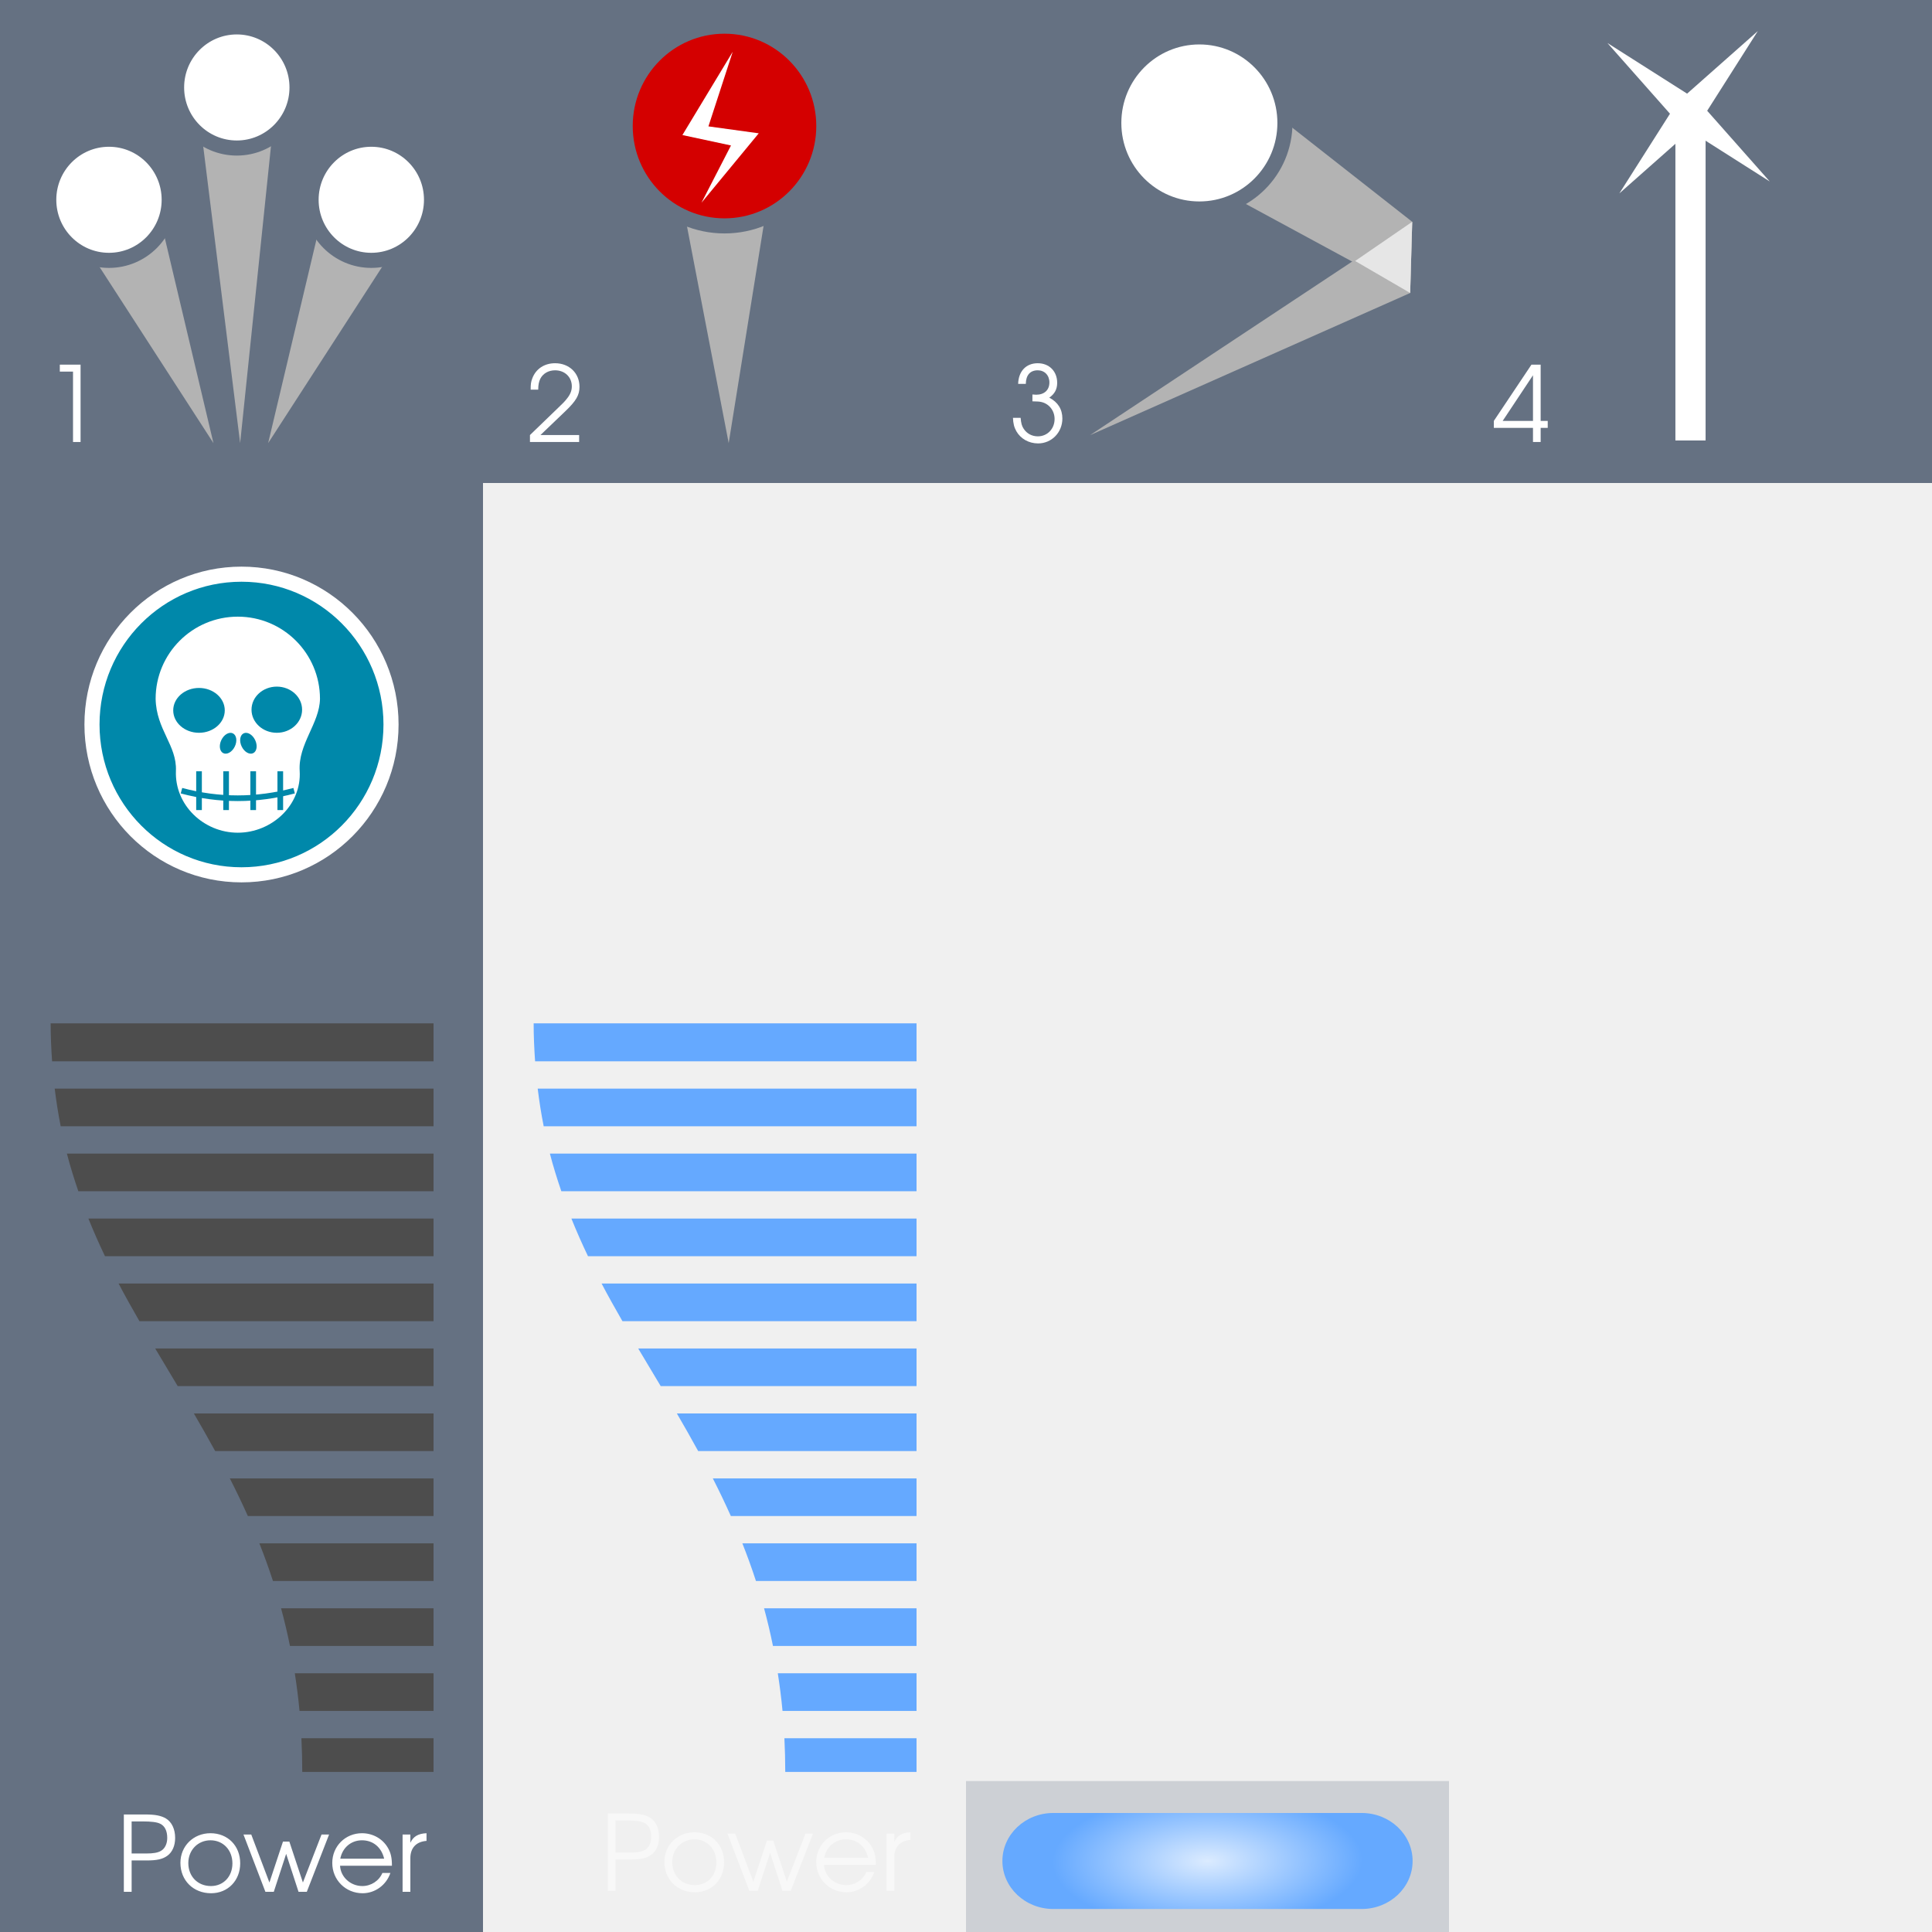
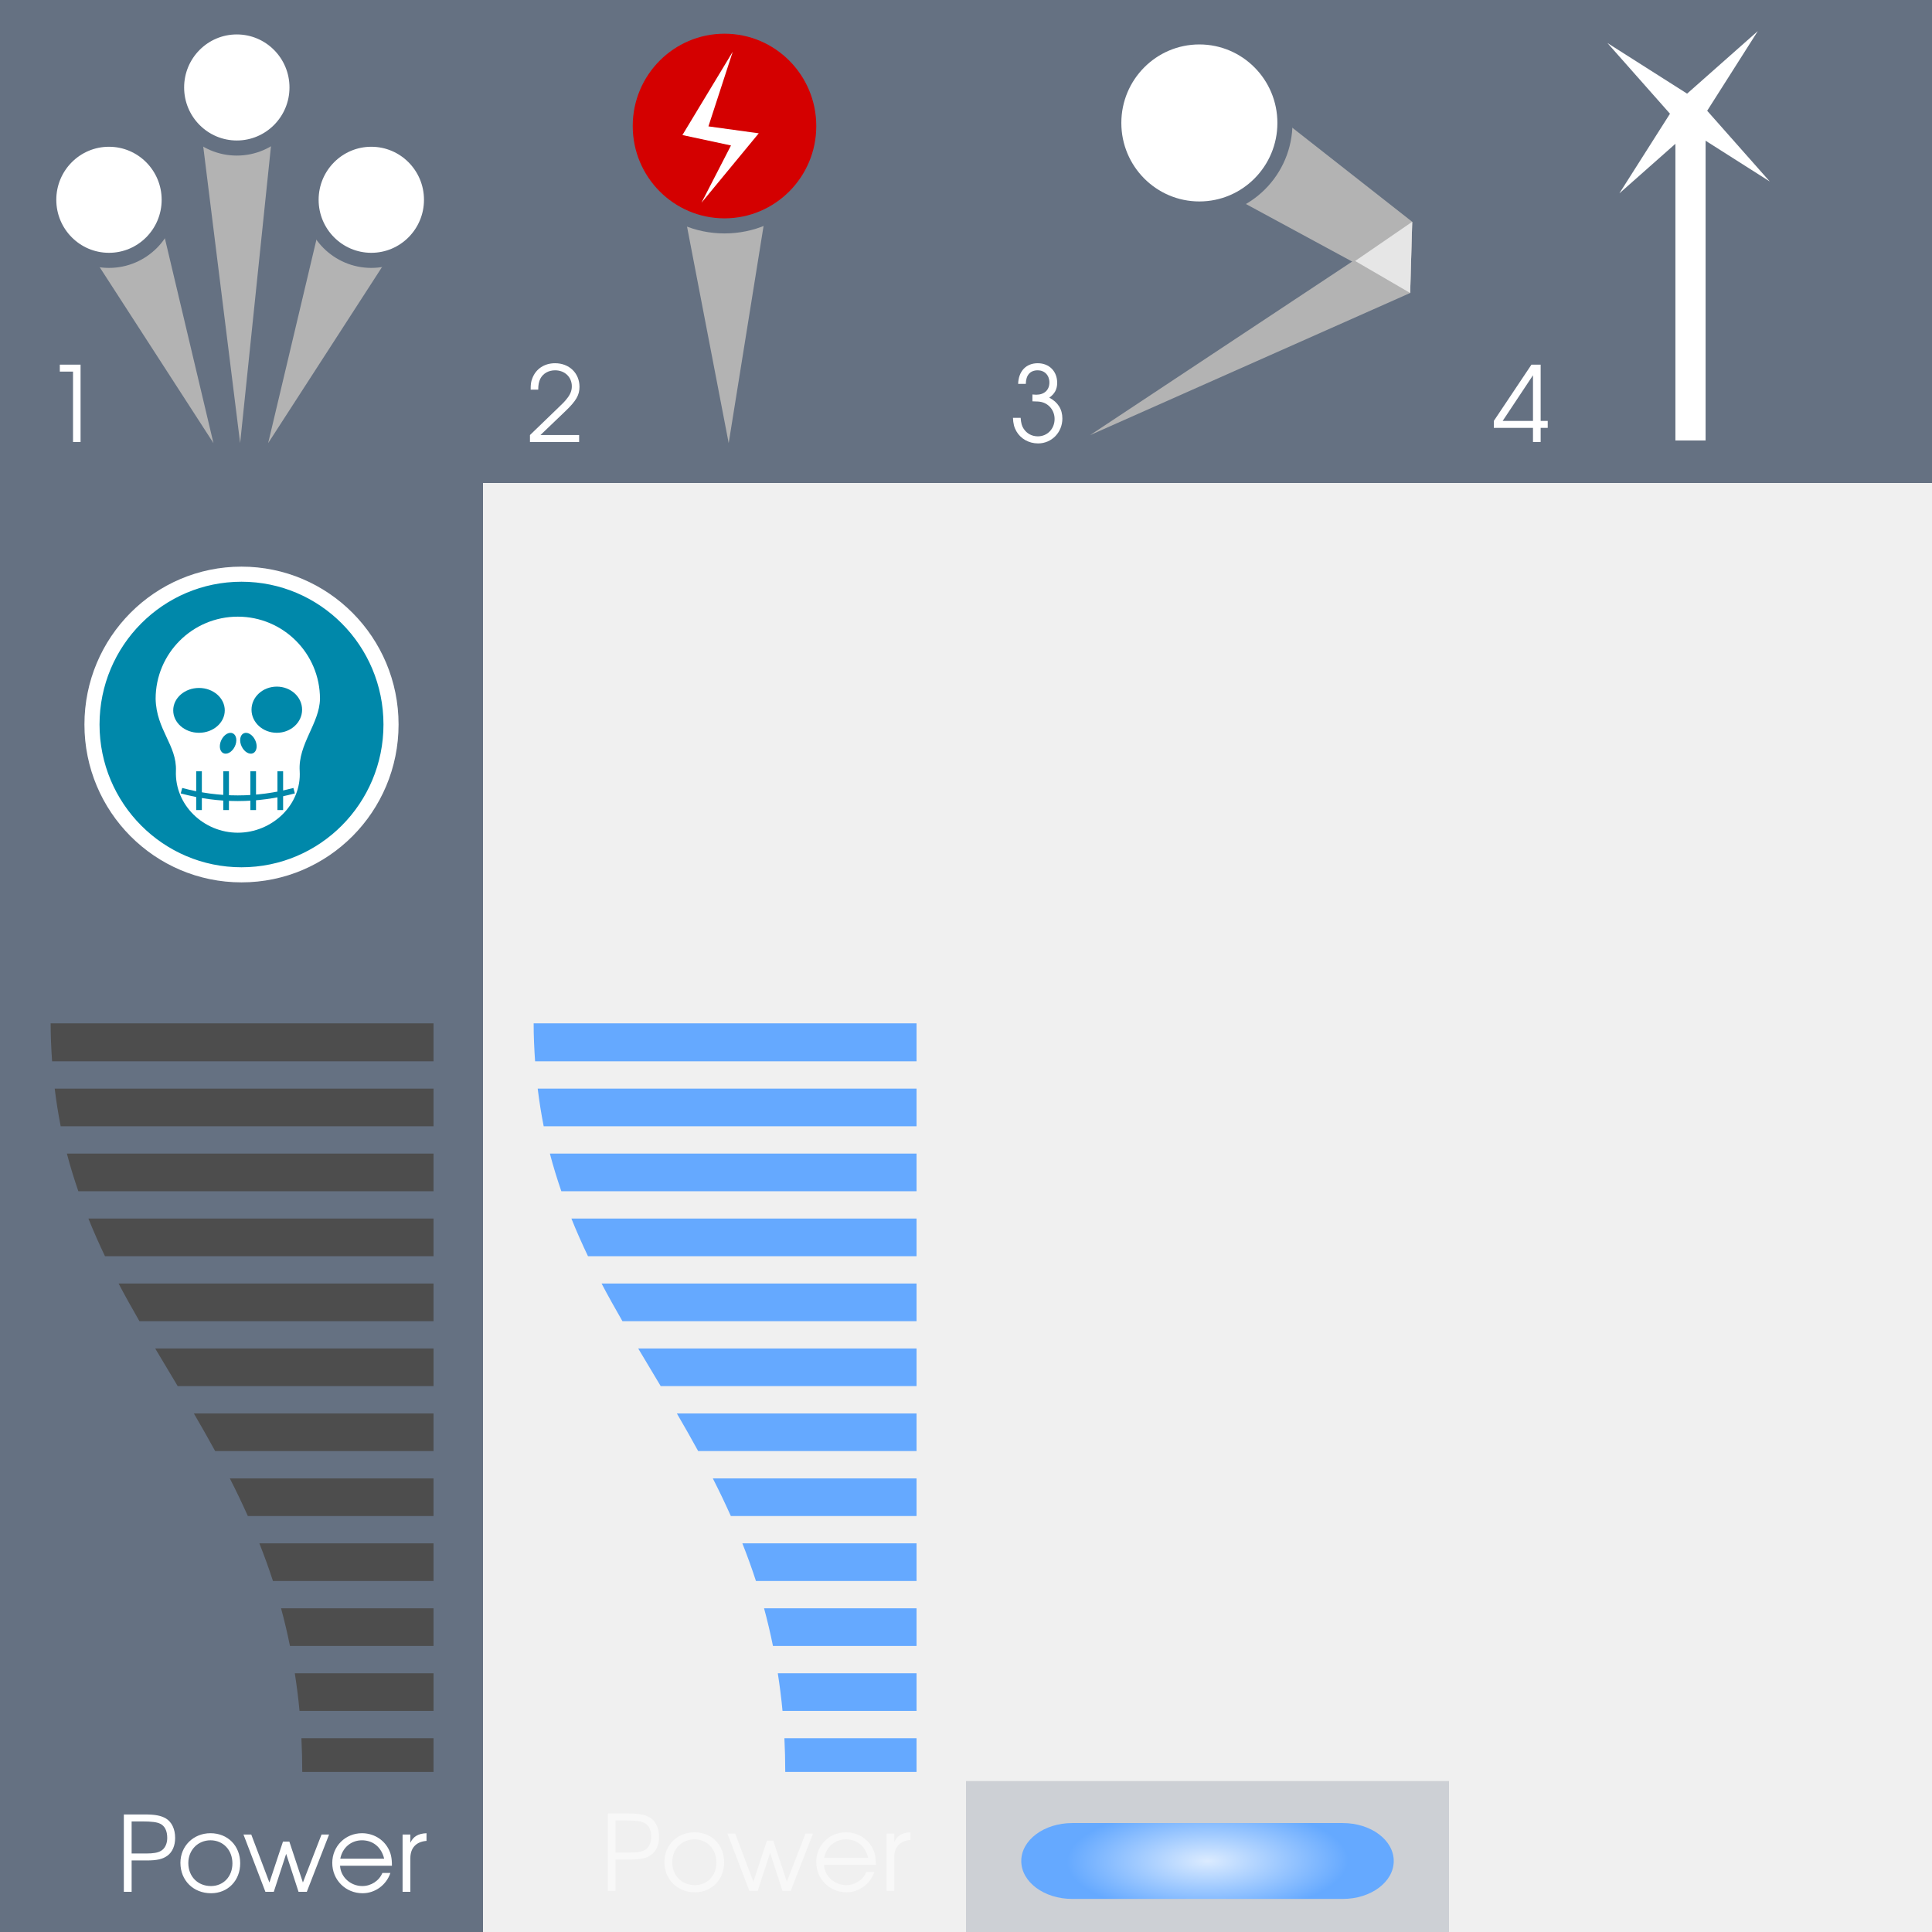
<svg xmlns="http://www.w3.org/2000/svg" xmlns:xlink="http://www.w3.org/1999/xlink" width="256" height="256" viewBox="0 0 256 256" id="svg6143" version="1.1">
  <defs id="defs6145">
    <linearGradient id="linearGradient7069">
      <stop style="stop-color:#dbebff;stop-opacity:1" offset="0" id="stop7071" />
      <stop style="stop-color:#65a9ff;stop-opacity:1" offset="1" id="stop7073" />
    </linearGradient>
-     <radialGradient xlink:href="#linearGradient7069" id="radialGradient7075" cx="160" cy="1042.953" fx="160" fy="1042.953" r="28.302" gradientTransform="matrix(0.7259809,-0.00586448,0.00259217,0.3208918,41.13954,709.2163)" gradientUnits="userSpaceOnUse" />
+     <radialGradient xlink:href="#linearGradient7069" id="radialGradient7075" cx="160" cy="1042.953" fx="160" fy="1042.953" r="28.302" gradientTransform="matrix(0.6591989,-0.00463363,0.00235372,0.2535423,52.07335,779.2618)" gradientUnits="userSpaceOnUse" />
  </defs>
  <g id="layer1" transform="translate(0,-796.3622)">
    <rect style="color:#000000;clip-rule:nonzero;display:inline;overflow:visible;visibility:visible;opacity:1;isolation:auto;mix-blend-mode:normal;color-interpolation:sRGB;color-interpolation-filters:linearRGB;solid-color:#000000;solid-opacity:1;fill:#657182;fill-opacity:1;fill-rule:evenodd;stroke:none;stroke-width:1px;stroke-linecap:butt;stroke-linejoin:miter;stroke-miterlimit:4;stroke-dasharray:none;stroke-dashoffset:0;stroke-opacity:1;color-rendering:auto;image-rendering:auto;shape-rendering:auto;text-rendering:auto;enable-background:accumulate" id="rect6153" width="64" height="64" x="0" y="796.362" />
    <path style="color:#000000;clip-rule:nonzero;display:inline;overflow:visible;visibility:visible;opacity:1;isolation:auto;mix-blend-mode:normal;color-interpolation:sRGB;color-interpolation-filters:linearRGB;solid-color:#000000;solid-opacity:1;fill:#b3b3b3;fill-opacity:1;fill-rule:evenodd;stroke:none;stroke-width:1px;stroke-linecap:butt;stroke-linejoin:miter;stroke-miterlimit:4;stroke-dasharray:none;stroke-dashoffset:0;stroke-opacity:1;color-rendering:auto;image-rendering:auto;shape-rendering:auto;text-rendering:auto;enable-background:accumulate" d="m 31.82,855.079 -5.226,-41.998 9.567,0.197 z" id="path6195" />
    <circle r="6.01" cy="822.199" cx="14.672" id="circle6157" style="color:#000000;clip-rule:nonzero;display:inline;overflow:visible;visibility:visible;opacity:1;isolation:auto;mix-blend-mode:normal;color-interpolation:sRGB;color-interpolation-filters:linearRGB;solid-color:#000000;solid-opacity:1;fill:#b3b3b3;fill-opacity:1;fill-rule:evenodd;stroke:none;stroke-width:1px;stroke-linecap:butt;stroke-linejoin:miter;stroke-miterlimit:4;stroke-dasharray:none;stroke-dashoffset:0;stroke-opacity:1;color-rendering:auto;image-rendering:auto;shape-rendering:auto;text-rendering:auto;enable-background:accumulate" />
    <ellipse cy="807.951" cx="31.378" id="circle6159" style="color:#000000;clip-rule:nonzero;display:inline;overflow:visible;visibility:visible;opacity:1;isolation:auto;mix-blend-mode:normal;color-interpolation:sRGB;color-interpolation-filters:linearRGB;solid-color:#000000;solid-opacity:1;fill:#ffffff;fill-opacity:1;fill-rule:evenodd;stroke:#657182;stroke-width:2;stroke-linecap:butt;stroke-linejoin:miter;stroke-miterlimit:4;stroke-dasharray:none;stroke-dashoffset:0;stroke-opacity:1;color-rendering:auto;image-rendering:auto;shape-rendering:auto;text-rendering:auto;enable-background:accumulate" rx="7.98" ry="8.026" />
    <path id="path6193" d="m 35.532,855.079 6.541,-27.577 8.662,4.066 z" style="color:#000000;clip-rule:nonzero;display:inline;overflow:visible;visibility:visible;opacity:1;isolation:auto;mix-blend-mode:normal;color-interpolation:sRGB;color-interpolation-filters:linearRGB;solid-color:#000000;solid-opacity:1;fill:#b3b3b3;fill-opacity:1;fill-rule:evenodd;stroke:none;stroke-width:1px;stroke-linecap:butt;stroke-linejoin:miter;stroke-miterlimit:4;stroke-dasharray:none;stroke-dashoffset:0;stroke-opacity:1;color-rendering:auto;image-rendering:auto;shape-rendering:auto;text-rendering:auto;enable-background:accumulate" />
    <ellipse style="color:#000000;clip-rule:nonzero;display:inline;overflow:visible;visibility:visible;opacity:1;isolation:auto;mix-blend-mode:normal;color-interpolation:sRGB;color-interpolation-filters:linearRGB;solid-color:#000000;solid-opacity:1;fill:#ffffff;fill-opacity:1;fill-rule:evenodd;stroke:#657182;stroke-width:2;stroke-linecap:butt;stroke-linejoin:miter;stroke-miterlimit:4;stroke-dasharray:none;stroke-dashoffset:0;stroke-opacity:1;color-rendering:auto;image-rendering:auto;shape-rendering:auto;text-rendering:auto;enable-background:accumulate" id="path6155" cx="49.2" cy="822.835" rx="7.98" ry="8.026" />
    <path style="fill:#b3b3b3;fill-rule:evenodd;stroke:none;stroke-width:1px;stroke-linecap:butt;stroke-linejoin:miter;stroke-opacity:1;color:#000000;clip-rule:nonzero;display:inline;overflow:visible;visibility:visible;opacity:1;isolation:auto;mix-blend-mode:normal;color-interpolation:sRGB;color-interpolation-filters:linearRGB;solid-color:#000000;solid-opacity:1;fill-opacity:1;stroke-miterlimit:4;stroke-dasharray:none;stroke-dashoffset:0;filter-blend-mode:normal;filter-gaussianBlur-deviation:0;color-rendering:auto;image-rendering:auto;shape-rendering:auto;text-rendering:auto;enable-background:accumulate" d="m 28.284,855.079 -6.541,-27.577 -8.662,4.066 z" id="path6161" />
    <ellipse style="color:#000000;clip-rule:nonzero;display:inline;overflow:visible;visibility:visible;opacity:1;isolation:auto;mix-blend-mode:normal;color-interpolation:sRGB;color-interpolation-filters:linearRGB;solid-color:#000000;solid-opacity:1;fill:#ffffff;fill-opacity:1;fill-rule:evenodd;stroke:#657182;stroke-width:2;stroke-linecap:butt;stroke-linejoin:miter;stroke-miterlimit:4;stroke-dasharray:none;stroke-dashoffset:0;stroke-opacity:1;color-rendering:auto;image-rendering:auto;shape-rendering:auto;text-rendering:auto;enable-background:accumulate" id="circle6163" cx="14.44" cy="822.835" rx="7.98" ry="8.026" />
    <rect y="796.362" x="64" height="64" width="64" id="rect6216" style="color:#000000;clip-rule:nonzero;display:inline;overflow:visible;visibility:visible;opacity:1;isolation:auto;mix-blend-mode:normal;color-interpolation:sRGB;color-interpolation-filters:linearRGB;solid-color:#000000;solid-opacity:1;fill:#657182;fill-opacity:1;fill-rule:evenodd;stroke:none;stroke-width:1px;stroke-linecap:butt;stroke-linejoin:miter;stroke-miterlimit:4;stroke-dasharray:none;stroke-dashoffset:0;stroke-opacity:1;color-rendering:auto;image-rendering:auto;shape-rendering:auto;text-rendering:auto;enable-background:accumulate" />
    <path id="path6258" d="m 96.555,855.079 -6.56,-34.095 12.01,0.16 z" style="color:#000000;clip-rule:nonzero;display:inline;overflow:visible;visibility:visible;opacity:1;isolation:auto;mix-blend-mode:normal;color-interpolation:sRGB;color-interpolation-filters:linearRGB;solid-color:#000000;solid-opacity:1;fill:#b3b3b3;fill-opacity:1;fill-rule:evenodd;stroke:none;stroke-width:1px;stroke-linecap:butt;stroke-linejoin:miter;stroke-miterlimit:4;stroke-dasharray:none;stroke-dashoffset:0;stroke-opacity:1;color-rendering:auto;image-rendering:auto;shape-rendering:auto;text-rendering:auto;enable-background:accumulate" />
    <g id="g6245" transform="matrix(0.9195589,0,0,0.9195872,6.512604,50.89703)">
      <ellipse cy="828.811" cx="97.316" id="ellipse6218" style="color:#000000;clip-rule:nonzero;display:inline;overflow:visible;visibility:visible;opacity:1;isolation:auto;mix-blend-mode:normal;color-interpolation:sRGB;color-interpolation-filters:linearRGB;solid-color:#000000;solid-opacity:1;fill:#d40000;fill-opacity:1;fill-rule:evenodd;stroke:#657182;stroke-width:2.175;stroke-linecap:butt;stroke-linejoin:miter;stroke-miterlimit:4;stroke-dasharray:none;stroke-dashoffset:0;stroke-opacity:1;color-rendering:auto;image-rendering:auto;shape-rendering:auto;text-rendering:auto;enable-background:accumulate" rx="14.312" ry="14.39" />
      <path style="fill:#ffffff;fill-rule:evenodd;stroke:none;stroke-width:1px;stroke-linecap:butt;stroke-linejoin:miter;stroke-opacity:1" d="m 98.5,818.112 -7.25,12 7,1.5 -4.25,8.25 8.25,-10 -7.25,-1 z" id="path6284" />
    </g>
    <rect style="color:#000000;clip-rule:nonzero;display:inline;overflow:visible;visibility:visible;opacity:1;isolation:auto;mix-blend-mode:normal;color-interpolation:sRGB;color-interpolation-filters:linearRGB;solid-color:#000000;solid-opacity:1;fill:#657182;fill-opacity:1;fill-rule:evenodd;stroke:none;stroke-width:1px;stroke-linecap:butt;stroke-linejoin:miter;stroke-miterlimit:4;stroke-dasharray:none;stroke-dashoffset:0;stroke-opacity:1;color-rendering:auto;image-rendering:auto;shape-rendering:auto;text-rendering:auto;enable-background:accumulate" id="rect6286" width="64" height="64" x="128" y="796.362" />
    <path style="color:#000000;clip-rule:nonzero;display:inline;overflow:visible;visibility:visible;opacity:1;isolation:auto;mix-blend-mode:normal;color-interpolation:sRGB;color-interpolation-filters:linearRGB;solid-color:#000000;solid-opacity:1;fill:#b3b3b3;fill-opacity:1;fill-rule:evenodd;stroke:none;stroke-width:1px;stroke-linecap:butt;stroke-linejoin:miter;stroke-miterlimit:4;stroke-dasharray:none;stroke-dashoffset:0;stroke-opacity:1;color-rendering:auto;image-rendering:auto;shape-rendering:auto;text-rendering:auto;enable-background:accumulate" d="m 144.442,854.019 42.683,-28.268 -0.269,9.433 z" id="path6288" />
    <path id="path6290" d="m 163.534,822.553 5.975,-10.626 17.616,13.824 -0.269,9.433 z" style="color:#000000;clip-rule:nonzero;display:inline;overflow:visible;visibility:visible;opacity:1;isolation:auto;mix-blend-mode:normal;color-interpolation:sRGB;color-interpolation-filters:linearRGB;solid-color:#000000;solid-opacity:1;fill:#b3b3b3;fill-opacity:1;fill-rule:evenodd;stroke:none;stroke-width:1px;stroke-linecap:butt;stroke-linejoin:miter;stroke-miterlimit:4;stroke-dasharray:none;stroke-dashoffset:0;stroke-opacity:1;color-rendering:auto;image-rendering:auto;shape-rendering:auto;text-rendering:auto;enable-background:accumulate" />
    <path style="color:#000000;clip-rule:nonzero;display:inline;overflow:visible;visibility:visible;opacity:1;isolation:auto;mix-blend-mode:normal;color-interpolation:sRGB;color-interpolation-filters:linearRGB;solid-color:#000000;solid-opacity:1;fill:#e6e6e6;fill-opacity:1;fill-rule:evenodd;stroke:none;stroke-width:1px;stroke-linecap:butt;stroke-linejoin:miter;stroke-miterlimit:4;stroke-dasharray:none;stroke-dashoffset:0;stroke-opacity:1;color-rendering:auto;image-rendering:auto;shape-rendering:auto;text-rendering:auto;enable-background:accumulate" d="m 187.125,29.389 -7.563,5.193 7.293,4.24 z" transform="translate(0,796.3622)" id="path6292" />
    <ellipse cy="812.653" cx="158.922" id="circle6159-7" style="color:#000000;clip-rule:nonzero;display:inline;overflow:visible;visibility:visible;opacity:1;isolation:auto;mix-blend-mode:normal;color-interpolation:sRGB;color-interpolation-filters:linearRGB;solid-color:#000000;solid-opacity:1;fill:#ffffff;fill-opacity:1;fill-rule:evenodd;stroke:#657182;stroke-width:2;stroke-linecap:butt;stroke-linejoin:miter;stroke-miterlimit:4;stroke-dasharray:none;stroke-dashoffset:0;stroke-opacity:1;color-rendering:auto;image-rendering:auto;shape-rendering:auto;text-rendering:auto;enable-background:accumulate" rx="11.339" ry="11.402" />
    <rect y="796.362" x="192" height="64" width="64" id="rect6312" style="color:#000000;clip-rule:nonzero;display:inline;overflow:visible;visibility:visible;opacity:1;isolation:auto;mix-blend-mode:normal;color-interpolation:sRGB;color-interpolation-filters:linearRGB;solid-color:#000000;solid-opacity:1;fill:#657182;fill-opacity:1;fill-rule:evenodd;stroke:none;stroke-width:1px;stroke-linecap:butt;stroke-linejoin:miter;stroke-miterlimit:4;stroke-dasharray:none;stroke-dashoffset:0;stroke-opacity:1;color-rendering:auto;image-rendering:auto;shape-rendering:auto;text-rendering:auto;enable-background:accumulate" />
    <path style="fill:#ffffff;fill-rule:evenodd;stroke:#ffffff;stroke-width:4;stroke-linecap:butt;stroke-linejoin:miter;stroke-opacity:1" d="m 224,854.726 0,-41.594" id="path6314" />
    <path style="color:#000000;clip-rule:nonzero;display:inline;overflow:visible;visibility:visible;opacity:1;isolation:auto;mix-blend-mode:normal;color-interpolation:sRGB;color-interpolation-filters:linearRGB;solid-color:#000000;solid-opacity:1;fill:#ffffff;fill-opacity:1;fill-rule:evenodd;stroke:none;stroke-width:6;stroke-linecap:butt;stroke-linejoin:miter;stroke-miterlimit:4;stroke-dasharray:none;stroke-dashoffset:0;stroke-opacity:1;color-rendering:auto;image-rendering:auto;shape-rendering:auto;text-rendering:auto;enable-background:accumulate" id="path6318" d="m 234.5,820.408 -10.559,-6.709 -9.369,8.29 6.709,-10.559 -8.29,-9.369 10.559,6.709 9.369,-8.29 -6.709,10.559 z" />
    <rect y="860.362" x="0" height="64" width="64" id="rect6320" style="color:#000000;clip-rule:nonzero;display:inline;overflow:visible;visibility:visible;opacity:1;isolation:auto;mix-blend-mode:normal;color-interpolation:sRGB;color-interpolation-filters:linearRGB;solid-color:#000000;solid-opacity:1;fill:#657182;fill-opacity:1;fill-rule:evenodd;stroke:none;stroke-width:1px;stroke-linecap:butt;stroke-linejoin:miter;stroke-miterlimit:4;stroke-dasharray:none;stroke-dashoffset:0;stroke-opacity:1;color-rendering:auto;image-rendering:auto;shape-rendering:auto;text-rendering:auto;enable-background:accumulate" />
    <g transform="matrix(1.384292,0,0,1.384156,-102.7132,-254.8413)" id="g6260">
      <ellipse ry="14.39" rx="14.312" style="color:#000000;clip-rule:nonzero;display:inline;overflow:visible;visibility:visible;opacity:1;isolation:auto;mix-blend-mode:normal;color-interpolation:sRGB;color-interpolation-filters:linearRGB;solid-color:#000000;solid-opacity:1;fill:#0088aa;fill-opacity:1;fill-rule:evenodd;stroke:#ffffff;stroke-width:1.445;stroke-linecap:butt;stroke-linejoin:miter;stroke-miterlimit:4;stroke-dasharray:none;stroke-dashoffset:0;stroke-opacity:1;color-rendering:auto;image-rendering:auto;shape-rendering:auto;text-rendering:auto;enable-background:accumulate" id="ellipse6262" cx="97.316" cy="828.811" />
      <path style="color:#000000;clip-rule:nonzero;display:inline;overflow:visible;visibility:visible;opacity:1;isolation:auto;mix-blend-mode:normal;color-interpolation:sRGB;color-interpolation-filters:linearRGB;solid-color:#000000;solid-opacity:1;fill:#ffffff;fill-opacity:1;fill-rule:evenodd;stroke:none;stroke-width:2;stroke-linecap:butt;stroke-linejoin:miter;stroke-miterlimit:4;stroke-dasharray:none;stroke-dashoffset:0;stroke-opacity:1;color-rendering:auto;image-rendering:auto;shape-rendering:auto;text-rendering:auto;enable-background:accumulate" d="m 96.963,22.125 c -4.344,-3.45e-4 -7.866,3.521 -7.867,7.865 0.061,2.962 2.042,4.446 1.943,6.895 -0.132,3.269 2.653,5.923 5.924,5.922 3.271,-7.7e-5 6.124,-2.658 5.922,-5.922 -0.158,-2.56 1.906,-4.548 1.943,-6.895 -7.3e-4,-4.344 -3.522,-7.864 -7.865,-7.865 z" transform="translate(0,796.3622)" id="path6264" />
      <ellipse cy="827.458" cx="93.247" id="ellipse6266" style="color:#000000;clip-rule:nonzero;display:inline;overflow:visible;visibility:visible;opacity:1;isolation:auto;mix-blend-mode:normal;color-interpolation:sRGB;color-interpolation-filters:linearRGB;solid-color:#000000;solid-opacity:1;fill:#0088aa;fill-opacity:1;fill-rule:evenodd;stroke:none;stroke-width:2;stroke-linecap:butt;stroke-linejoin:miter;stroke-miterlimit:4;stroke-dasharray:none;stroke-dashoffset:0;stroke-opacity:1;color-rendering:auto;image-rendering:auto;shape-rendering:auto;text-rendering:auto;enable-background:accumulate" rx="2.467" ry="2.146" />
      <ellipse style="color:#000000;clip-rule:nonzero;display:inline;overflow:visible;visibility:visible;opacity:1;isolation:auto;mix-blend-mode:normal;color-interpolation:sRGB;color-interpolation-filters:linearRGB;solid-color:#000000;solid-opacity:1;fill:#0088aa;fill-opacity:1;fill-rule:evenodd;stroke:none;stroke-width:2;stroke-linecap:butt;stroke-linejoin:miter;stroke-miterlimit:4;stroke-dasharray:none;stroke-dashoffset:0;stroke-opacity:1;color-rendering:auto;image-rendering:auto;shape-rendering:auto;text-rendering:auto;enable-background:accumulate" id="ellipse6268" cx="100.695" cy="827.394" rx="2.421" ry="2.21" />
      <path style="fill:none;fill-rule:evenodd;stroke:#0088aa;stroke-width:0.542;stroke-linecap:butt;stroke-linejoin:miter;stroke-opacity:1" d="m 91.57,835.147 c 3.594,0.968 7.189,0.959 10.783,0" id="path6270" />
      <path style="fill:none;fill-rule:evenodd;stroke:#0088aa;stroke-width:0.542;stroke-linecap:butt;stroke-linejoin:miter;stroke-opacity:1" d="m 93.25,833.29 0,3.712" id="path6272" />
      <path style="fill:none;fill-rule:evenodd;stroke:#0088aa;stroke-width:0.542;stroke-linecap:butt;stroke-linejoin:miter;stroke-opacity:1" d="m 95.842,833.29 0,3.712" id="path6274" />
      <path style="fill:none;fill-rule:evenodd;stroke:#0088aa;stroke-width:0.542;stroke-linecap:butt;stroke-linejoin:miter;stroke-opacity:1" d="m 98.435,833.29 0,3.712" id="path6276" />
      <path id="path6278" d="m 101.028,833.29 0,3.712" style="fill:none;fill-rule:evenodd;stroke:#0088aa;stroke-width:0.542;stroke-linecap:butt;stroke-linejoin:miter;stroke-opacity:1" />
      <ellipse ry="0.715" rx="1.053" style="color:#000000;clip-rule:nonzero;display:inline;overflow:visible;visibility:visible;opacity:1;isolation:auto;mix-blend-mode:normal;color-interpolation:sRGB;color-interpolation-filters:linearRGB;solid-color:#000000;solid-opacity:1;fill:#0088aa;fill-opacity:1;fill-rule:evenodd;stroke:none;stroke-width:2;stroke-linecap:butt;stroke-linejoin:miter;stroke-miterlimit:4;stroke-dasharray:none;stroke-dashoffset:0;stroke-opacity:1;color-rendering:auto;image-rendering:auto;shape-rendering:auto;text-rendering:auto;enable-background:accumulate" id="ellipse6280" cx="707.168" cy="-446.142" transform="matrix(-0.4329075,0.9014384,-0.9014384,-0.4329075,0,0)" />
      <ellipse transform="matrix(0.4329075,0.9014384,0.9014384,-0.4329075,0,0)" cy="-271.256" cx="791.155" id="ellipse6282" style="color:#000000;clip-rule:nonzero;display:inline;overflow:visible;visibility:visible;opacity:1;isolation:auto;mix-blend-mode:normal;color-interpolation:sRGB;color-interpolation-filters:linearRGB;solid-color:#000000;solid-opacity:1;fill:#0088aa;fill-opacity:1;fill-rule:evenodd;stroke:none;stroke-width:2;stroke-linecap:butt;stroke-linejoin:miter;stroke-miterlimit:4;stroke-dasharray:none;stroke-dashoffset:0;stroke-opacity:1;color-rendering:auto;image-rendering:auto;shape-rendering:auto;text-rendering:auto;enable-background:accumulate" rx="1.053" ry="0.715" />
    </g>
    <g id="g6461" transform="translate(-123,0)">
      <rect transform="matrix(0,1,-1,0,0,0)" style="color:#000000;clip-rule:nonzero;display:inline;overflow:visible;visibility:visible;opacity:1;isolation:auto;mix-blend-mode:normal;color-interpolation:sRGB;color-interpolation-filters:linearRGB;solid-color:#000000;solid-opacity:1;fill:#657182;fill-opacity:1;fill-rule:evenodd;stroke:none;stroke-width:1px;stroke-linecap:butt;stroke-linejoin:miter;stroke-miterlimit:4;stroke-dasharray:none;stroke-dashoffset:0;stroke-opacity:1;color-rendering:auto;image-rendering:auto;shape-rendering:auto;text-rendering:auto;enable-background:accumulate" id="rect6397" width="128" height="64" x="924.237" y="-64.125" />
      <path style="color:#000000;clip-rule:nonzero;display:inline;overflow:visible;visibility:visible;opacity:1;isolation:auto;mix-blend-mode:normal;color-interpolation:sRGB;color-interpolation-filters:linearRGB;solid-color:#000000;solid-opacity:1;fill-opacity:1;fill-rule:evenodd;stroke:none;stroke-width:1px;stroke-linecap:butt;stroke-linejoin:miter;stroke-miterlimit:4;stroke-dasharray:none;stroke-dashoffset:0;stroke-opacity:1;color-rendering:auto;image-rendering:auto;shape-rendering:auto;text-rendering:auto;enable-background:accumulate" d="m 57.571,931.833 -50.735,0 c 0,1.734 0.079,3.399 0.192,5.035 l 50.543,0 0,-5.035 z m 0,8.653 -50.198,0 c 0.21,1.71 0.472,3.376 0.795,4.989 l 49.403,0 0,-4.989 z m 0,8.607 -48.583,0 c 0.444,1.713 0.961,3.367 1.516,4.989 l 47.067,0 0,-4.989 z m 0,8.609 -45.733,0 c 0.682,1.701 1.421,3.36 2.197,4.987 l 43.536,0 0,-4.987 z m 0,8.607 -41.734,0 c 0.883,1.688 1.819,3.341 2.763,4.989 l 38.971,0 0,-4.989 z m 0,8.607 -36.881,0 c 0.986,1.662 1.983,3.322 2.982,4.989 l 33.9,0 0,-4.989 z m 0,8.609 -31.759,0 c 0.96,1.636 1.898,3.303 2.824,4.987 l 28.935,0 0,-4.987 z m 0,8.607 -26.994,0 c 0.83,1.624 1.627,3.286 2.389,4.989 l 24.605,0 0,-4.989 z m 0,8.607 -23.079,0 c 0.642,1.618 1.247,3.277 1.802,4.989 l 21.277,0 0,-4.989 z m 0,8.607 -20.204,0 c 0.439,1.615 0.834,3.276 1.18,4.989 l 19.024,0 0,-4.989 z m 0,8.609 -18.383,0 c 0.249,1.62 0.468,3.273 0.625,4.989 l 17.759,0 0,-4.989 z m 0,8.607 -17.508,0 c 0.071,1.453 0.112,2.938 0.112,4.464 l 17.396,0 0,-4.464 z" id="path6399" />
      <text id="text6364" y="1046.916" x="15.488" style="font-style:normal;font-variant:normal;font-weight:normal;font-stretch:normal;font-size:13.877px;line-height:125%;font-family:'URW Gothic L';-inkscape-font-specification:'URW Gothic L, Normal';text-align:start;letter-spacing:0px;word-spacing:0px;writing-mode:lr-tb;text-anchor:start;fill:#ffffff;fill-opacity:1;stroke:none;stroke-width:1px;stroke-linecap:butt;stroke-linejoin:miter;stroke-opacity:1" xml:space="preserve">
        <tspan y="1046.916" x="15.488" id="tspan6366">Power</tspan>
      </text>
    </g>
    <text id="text6443" y="1046.916" x="79.488" style="font-style:normal;font-variant:normal;font-weight:normal;font-stretch:normal;font-size:13.877px;line-height:125%;font-family:'URW Gothic L';-inkscape-font-specification:'URW Gothic L, Normal';text-align:start;letter-spacing:0px;word-spacing:0px;writing-mode:lr-tb;text-anchor:start;fill:#ffffff;fill-opacity:1;stroke:none;stroke-width:1px;stroke-linecap:butt;stroke-linejoin:miter;stroke-opacity:1;opacity:0.5;" xml:space="preserve">
      <tspan y="1046.916" x="79.488" id="tspan6445">Power</tspan>
    </text>
    <use x="0" y="0" xlink:href="#g6461" id="use7007" transform="translate(122.875,0.1250074)" width="100%" height="100%" style="fill:#4d4d4d" />
    <g transform="translate(63.87498,0.1250074)" id="use7009" style="color:#000000;clip-rule:nonzero;visibility:visible;isolation:auto;mix-blend-mode:normal;color-interpolation:sRGB;color-interpolation-filters:linearRGB;solid-color:#000000;solid-opacity:1;fill:#65a9ff;fill-opacity:1;fill-rule:evenodd;stroke:none;stroke-width:1px;stroke-linecap:butt;stroke-linejoin:miter;stroke-miterlimit:4;stroke-dasharray:none;stroke-dashoffset:0;stroke-opacity:1;color-rendering:auto;image-rendering:auto;shape-rendering:auto;text-rendering:auto">
      <path id="path7059" d="m 57.571,931.833 -50.735,0 c 0,1.734 0.079,3.399 0.192,5.035 l 50.543,0 0,-5.035 z m 0,8.653 -50.198,0 c 0.21,1.71 0.472,3.376 0.795,4.989 l 49.403,0 0,-4.989 z m 0,8.607 -48.583,0 c 0.444,1.713 0.961,3.367 1.516,4.989 l 47.067,0 0,-4.989 z m 0,8.609 -45.733,0 c 0.682,1.701 1.421,3.36 2.197,4.987 l 43.536,0 0,-4.987 z m 0,8.607 -41.734,0 c 0.883,1.688 1.819,3.341 2.763,4.989 l 38.971,0 0,-4.989 z m 0,8.607 -36.881,0 c 0.986,1.662 1.983,3.322 2.982,4.989 l 33.9,0 0,-4.989 z m 0,8.609 -31.759,0 c 0.96,1.636 1.898,3.303 2.824,4.987 l 28.935,0 0,-4.987 z m 0,8.607 -26.994,0 c 0.83,1.624 1.627,3.286 2.389,4.989 l 24.605,0 0,-4.989 z m 0,8.607 -23.079,0 c 0.642,1.618 1.247,3.277 1.802,4.989 l 21.277,0 0,-4.989 z m 0,8.607 -20.204,0 c 0.439,1.615 0.834,3.276 1.18,4.989 l 19.024,0 0,-4.989 z m 0,8.609 -18.383,0 c 0.249,1.62 0.468,3.273 0.625,4.989 l 17.759,0 0,-4.989 z m 0,8.607 -17.508,0 c 0.071,1.453 0.112,2.938 0.112,4.464 l 17.396,0 0,-4.464 z" style="color:#000000;clip-rule:nonzero;display:inline;overflow:visible;visibility:visible;opacity:1;isolation:auto;mix-blend-mode:normal;color-interpolation:sRGB;color-interpolation-filters:linearRGB;solid-color:#000000;solid-opacity:1;fill-opacity:1;fill-rule:evenodd;stroke:none;stroke-width:1px;stroke-linecap:butt;stroke-linejoin:miter;stroke-miterlimit:4;stroke-dasharray:none;stroke-dashoffset:0;stroke-opacity:1;color-rendering:auto;image-rendering:auto;shape-rendering:auto;text-rendering:auto;enable-background:accumulate" />
    </g>
    <text id="text6364-9" y="854.931" x="5.77" style="font-style:normal;font-variant:normal;font-weight:normal;font-stretch:normal;font-size:13.877px;line-height:125%;font-family:'URW Gothic L';-inkscape-font-specification:'URW Gothic L, Normal';text-align:start;letter-spacing:0px;word-spacing:0px;writing-mode:lr-tb;text-anchor:start;fill:#ffffff;fill-opacity:1;stroke:none;stroke-width:1px;stroke-linecap:butt;stroke-linejoin:miter;stroke-opacity:1" xml:space="preserve">
      <tspan y="854.931" x="5.77" id="tspan6366-7">1</tspan>
    </text>
    <text xml:space="preserve" style="font-style:normal;font-variant:normal;font-weight:normal;font-stretch:normal;font-size:13.877px;line-height:125%;font-family:'URW Gothic L';-inkscape-font-specification:'URW Gothic L, Normal';text-align:start;letter-spacing:0px;word-spacing:0px;writing-mode:lr-tb;text-anchor:start;fill:#ffffff;fill-opacity:1;stroke:none;stroke-width:1px;stroke-linecap:butt;stroke-linejoin:miter;stroke-opacity:1" x="69.77" y="854.931" id="text7043">
      <tspan id="tspan7045" x="69.77" y="854.931">2</tspan>
    </text>
    <text id="text7047" y="854.931" x="133.77" style="font-style:normal;font-variant:normal;font-weight:normal;font-stretch:normal;font-size:13.877px;line-height:125%;font-family:'URW Gothic L';-inkscape-font-specification:'URW Gothic L, Normal';text-align:start;letter-spacing:0px;word-spacing:0px;writing-mode:lr-tb;text-anchor:start;fill:#ffffff;fill-opacity:1;stroke:none;stroke-width:1px;stroke-linecap:butt;stroke-linejoin:miter;stroke-opacity:1" xml:space="preserve">
      <tspan y="854.931" x="133.77" id="tspan7049">3</tspan>
    </text>
    <text xml:space="preserve" style="font-style:normal;font-variant:normal;font-weight:normal;font-stretch:normal;font-size:13.877px;line-height:125%;font-family:'URW Gothic L';-inkscape-font-specification:'URW Gothic L, Normal';text-align:start;letter-spacing:0px;word-spacing:0px;writing-mode:lr-tb;text-anchor:start;fill:#ffffff;fill-opacity:1;stroke:none;stroke-width:1px;stroke-linecap:butt;stroke-linejoin:miter;stroke-opacity:1" x="197.77" y="854.931" id="text7051">
      <tspan id="tspan7053" x="197.77" y="854.931">4</tspan>
    </text>
-     <rect style="color:#000000;clip-rule:nonzero;display:inline;overflow:visible;visibility:visible;opacity:0.252;isolation:auto;mix-blend-mode:normal;color-interpolation:sRGB;color-interpolation-filters:linearRGB;solid-color:#000000;solid-opacity:1;fill:#657182;fill-opacity:1;fill-rule:evenodd;stroke:none;stroke-width:1px;stroke-linecap:butt;stroke-linejoin:miter;stroke-miterlimit:4;stroke-dasharray:none;stroke-dashoffset:0;stroke-opacity:1;color-rendering:auto;image-rendering:auto;shape-rendering:auto;text-rendering:auto;enable-background:accumulate" id="rect7065" width="64" height="20" x="128" y="1032.362" />
-     <rect style="color:#000000;clip-rule:nonzero;display:inline;overflow:visible;visibility:visible;opacity:1;isolation:auto;mix-blend-mode:normal;color-interpolation:sRGB;color-interpolation-filters:linearRGB;solid-color:#000000;solid-opacity:1;fill:url(#radialGradient7075);fill-opacity:1;fill-rule:evenodd;stroke:none;stroke-width:1px;stroke-linecap:butt;stroke-linejoin:miter;stroke-miterlimit:4;stroke-dasharray:none;stroke-dashoffset:0;stroke-opacity:1;color-rendering:auto;image-rendering:auto;shape-rendering:auto;text-rendering:auto;enable-background:accumulate" id="rect7067" width="54.355" height="12.723" x="132.823" y="1036.591" rx="6.75" ry="6.75" />
+     <rect style="color:#000000;clip-rule:nonzero;display:inline;overflow:visible;visibility:visible;opacity:0.251;isolation:auto;mix-blend-mode:normal;color-interpolation:sRGB;color-interpolation-filters:linearRGB;solid-color:#000000;solid-opacity:1;fill:#657182;fill-opacity:1;fill-rule:evenodd;stroke:none;stroke-width:1px;stroke-linecap:butt;stroke-linejoin:miter;stroke-miterlimit:4;stroke-dasharray:none;stroke-dashoffset:0;stroke-opacity:1;color-rendering:auto;image-rendering:auto;shape-rendering:auto;text-rendering:auto;enable-background:accumulate" id="rect7065" width="64" height="20" x="128" y="1032.362" />
+     <rect style="color:#000000;clip-rule:nonzero;display:inline;overflow:visible;visibility:visible;opacity:1;isolation:auto;mix-blend-mode:normal;color-interpolation:sRGB;color-interpolation-filters:linearRGB;solid-color:#000000;solid-opacity:1;fill:url(#radialGradient7075);fill-opacity:1;fill-rule:evenodd;stroke:none;stroke-width:1px;stroke-linecap:butt;stroke-linejoin:miter;stroke-miterlimit:4;stroke-dasharray:none;stroke-dashoffset:0;stroke-opacity:1;color-rendering:auto;image-rendering:auto;shape-rendering:auto;text-rendering:auto;enable-background:accumulate" id="rect7067" width="49.355" height="10.053" x="135.323" y="1037.927" rx="6.75" ry="6.75" />
  </g>
</svg>
